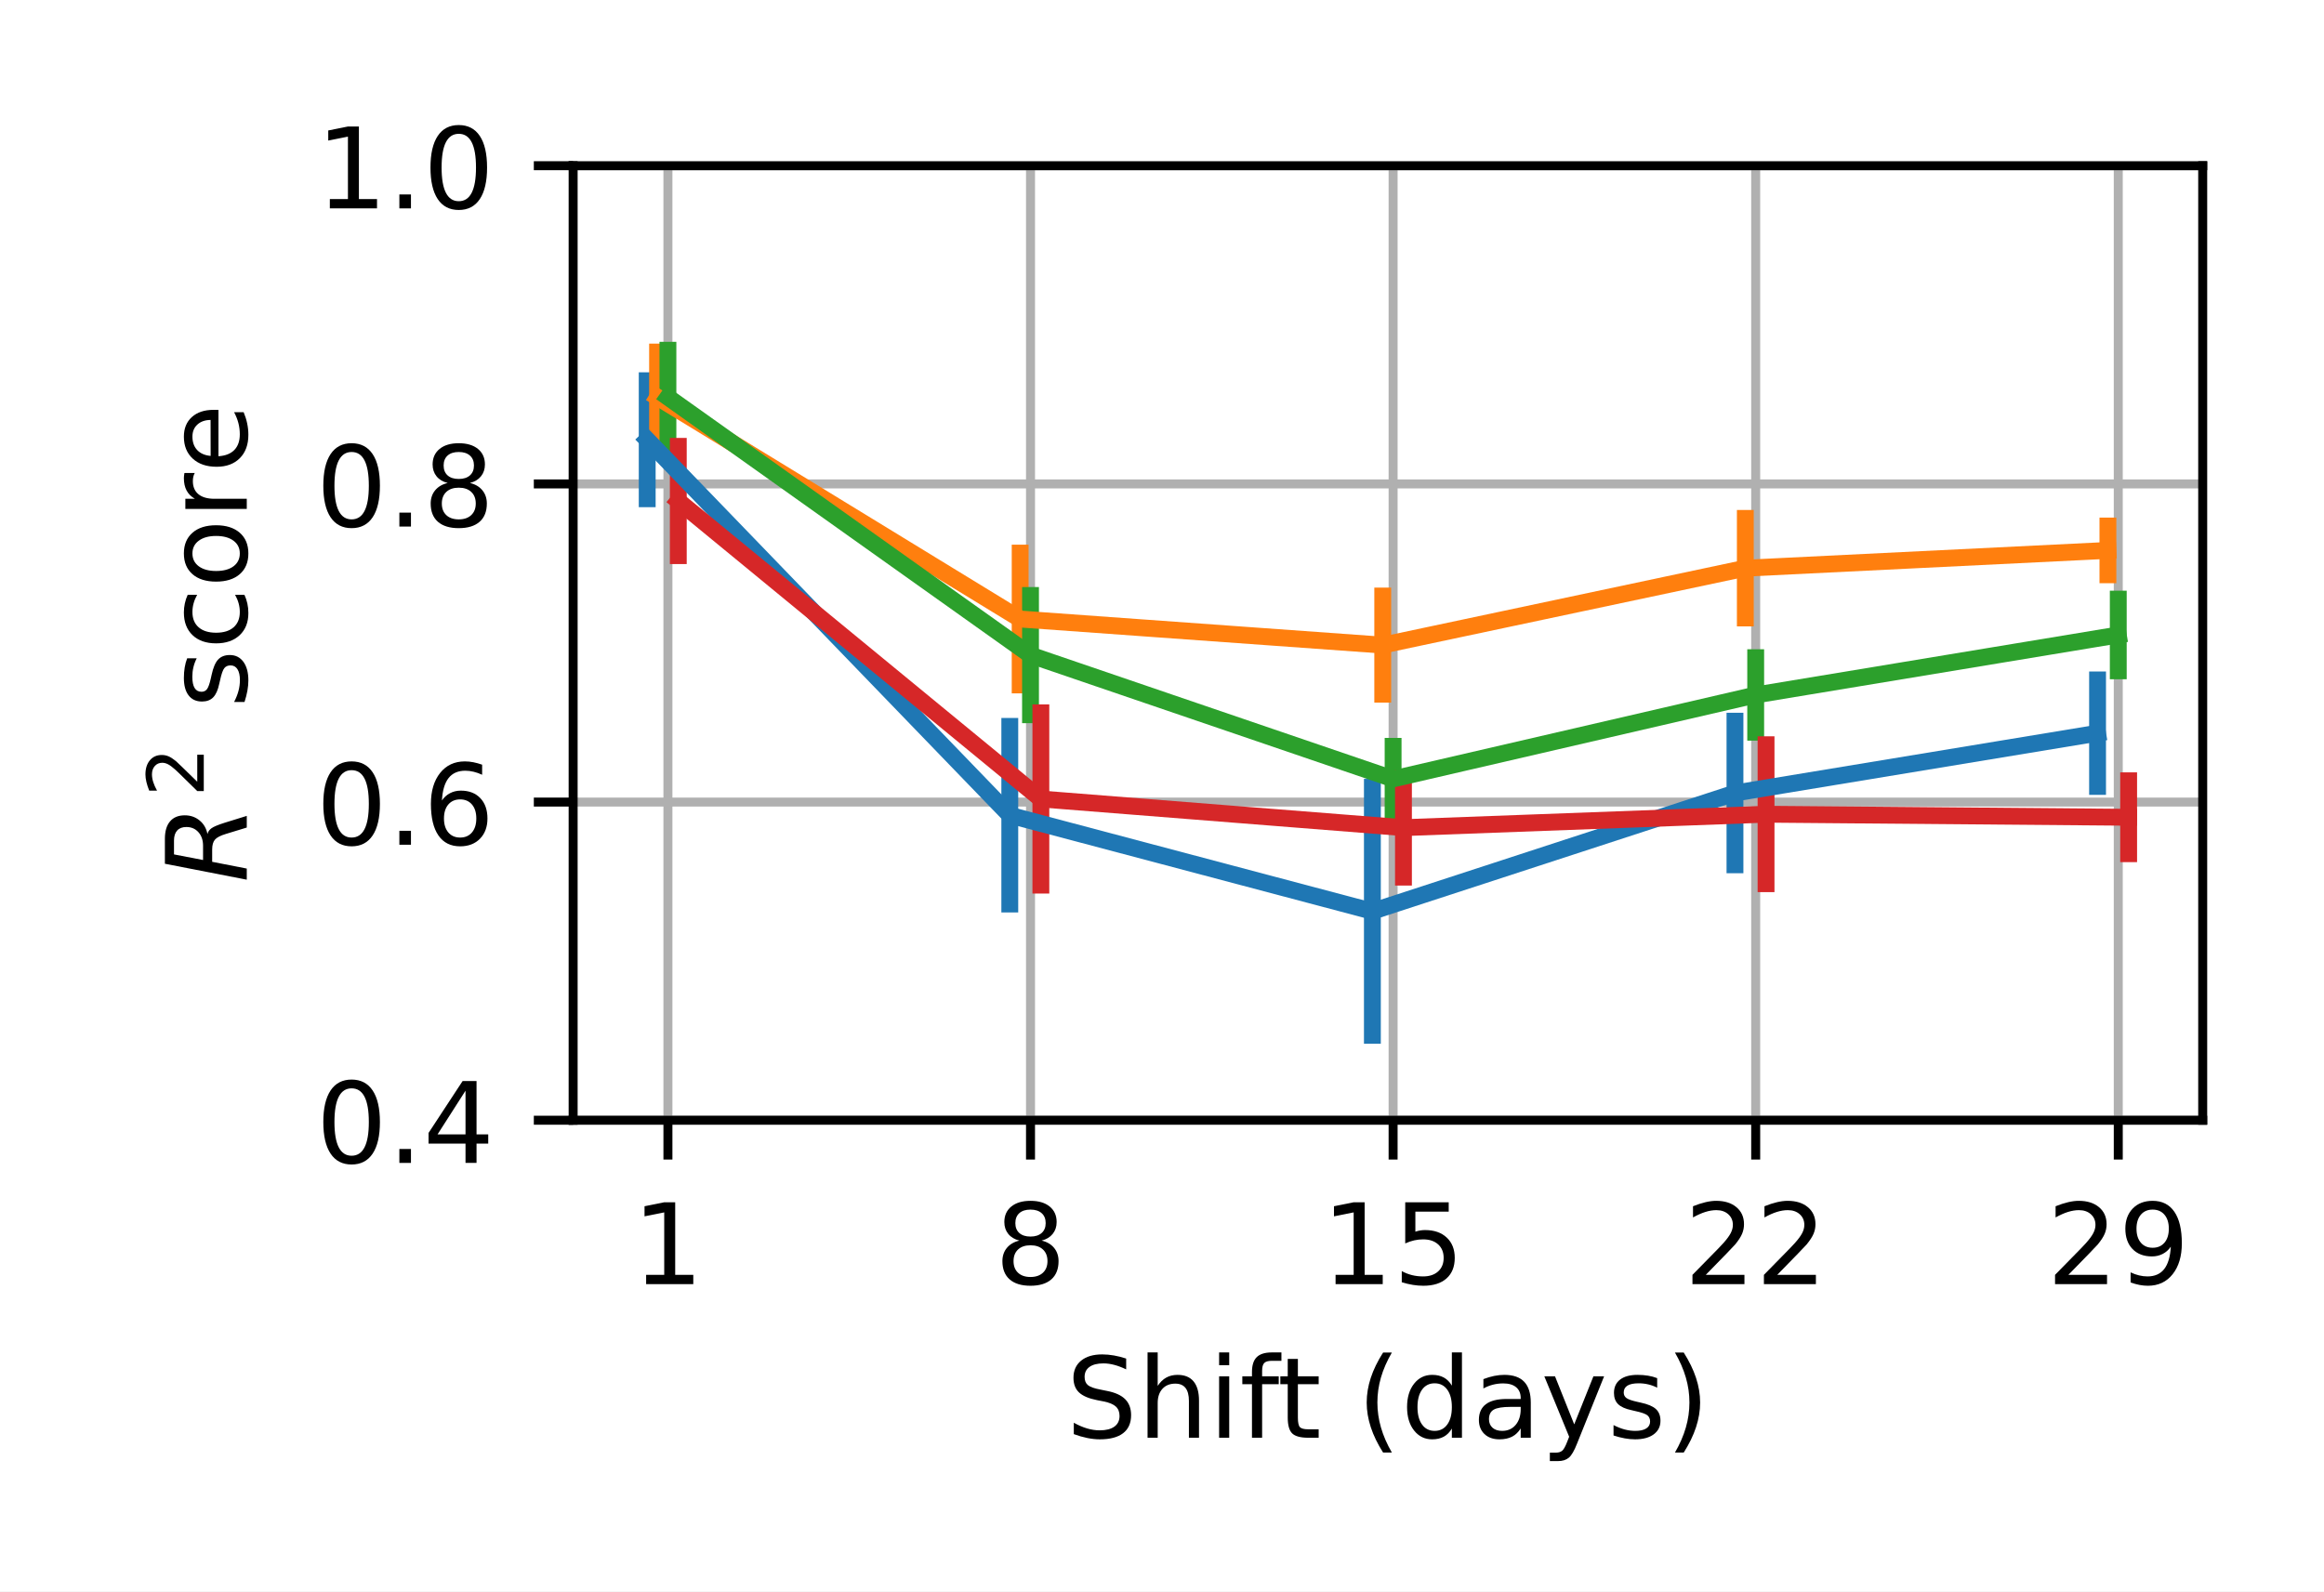
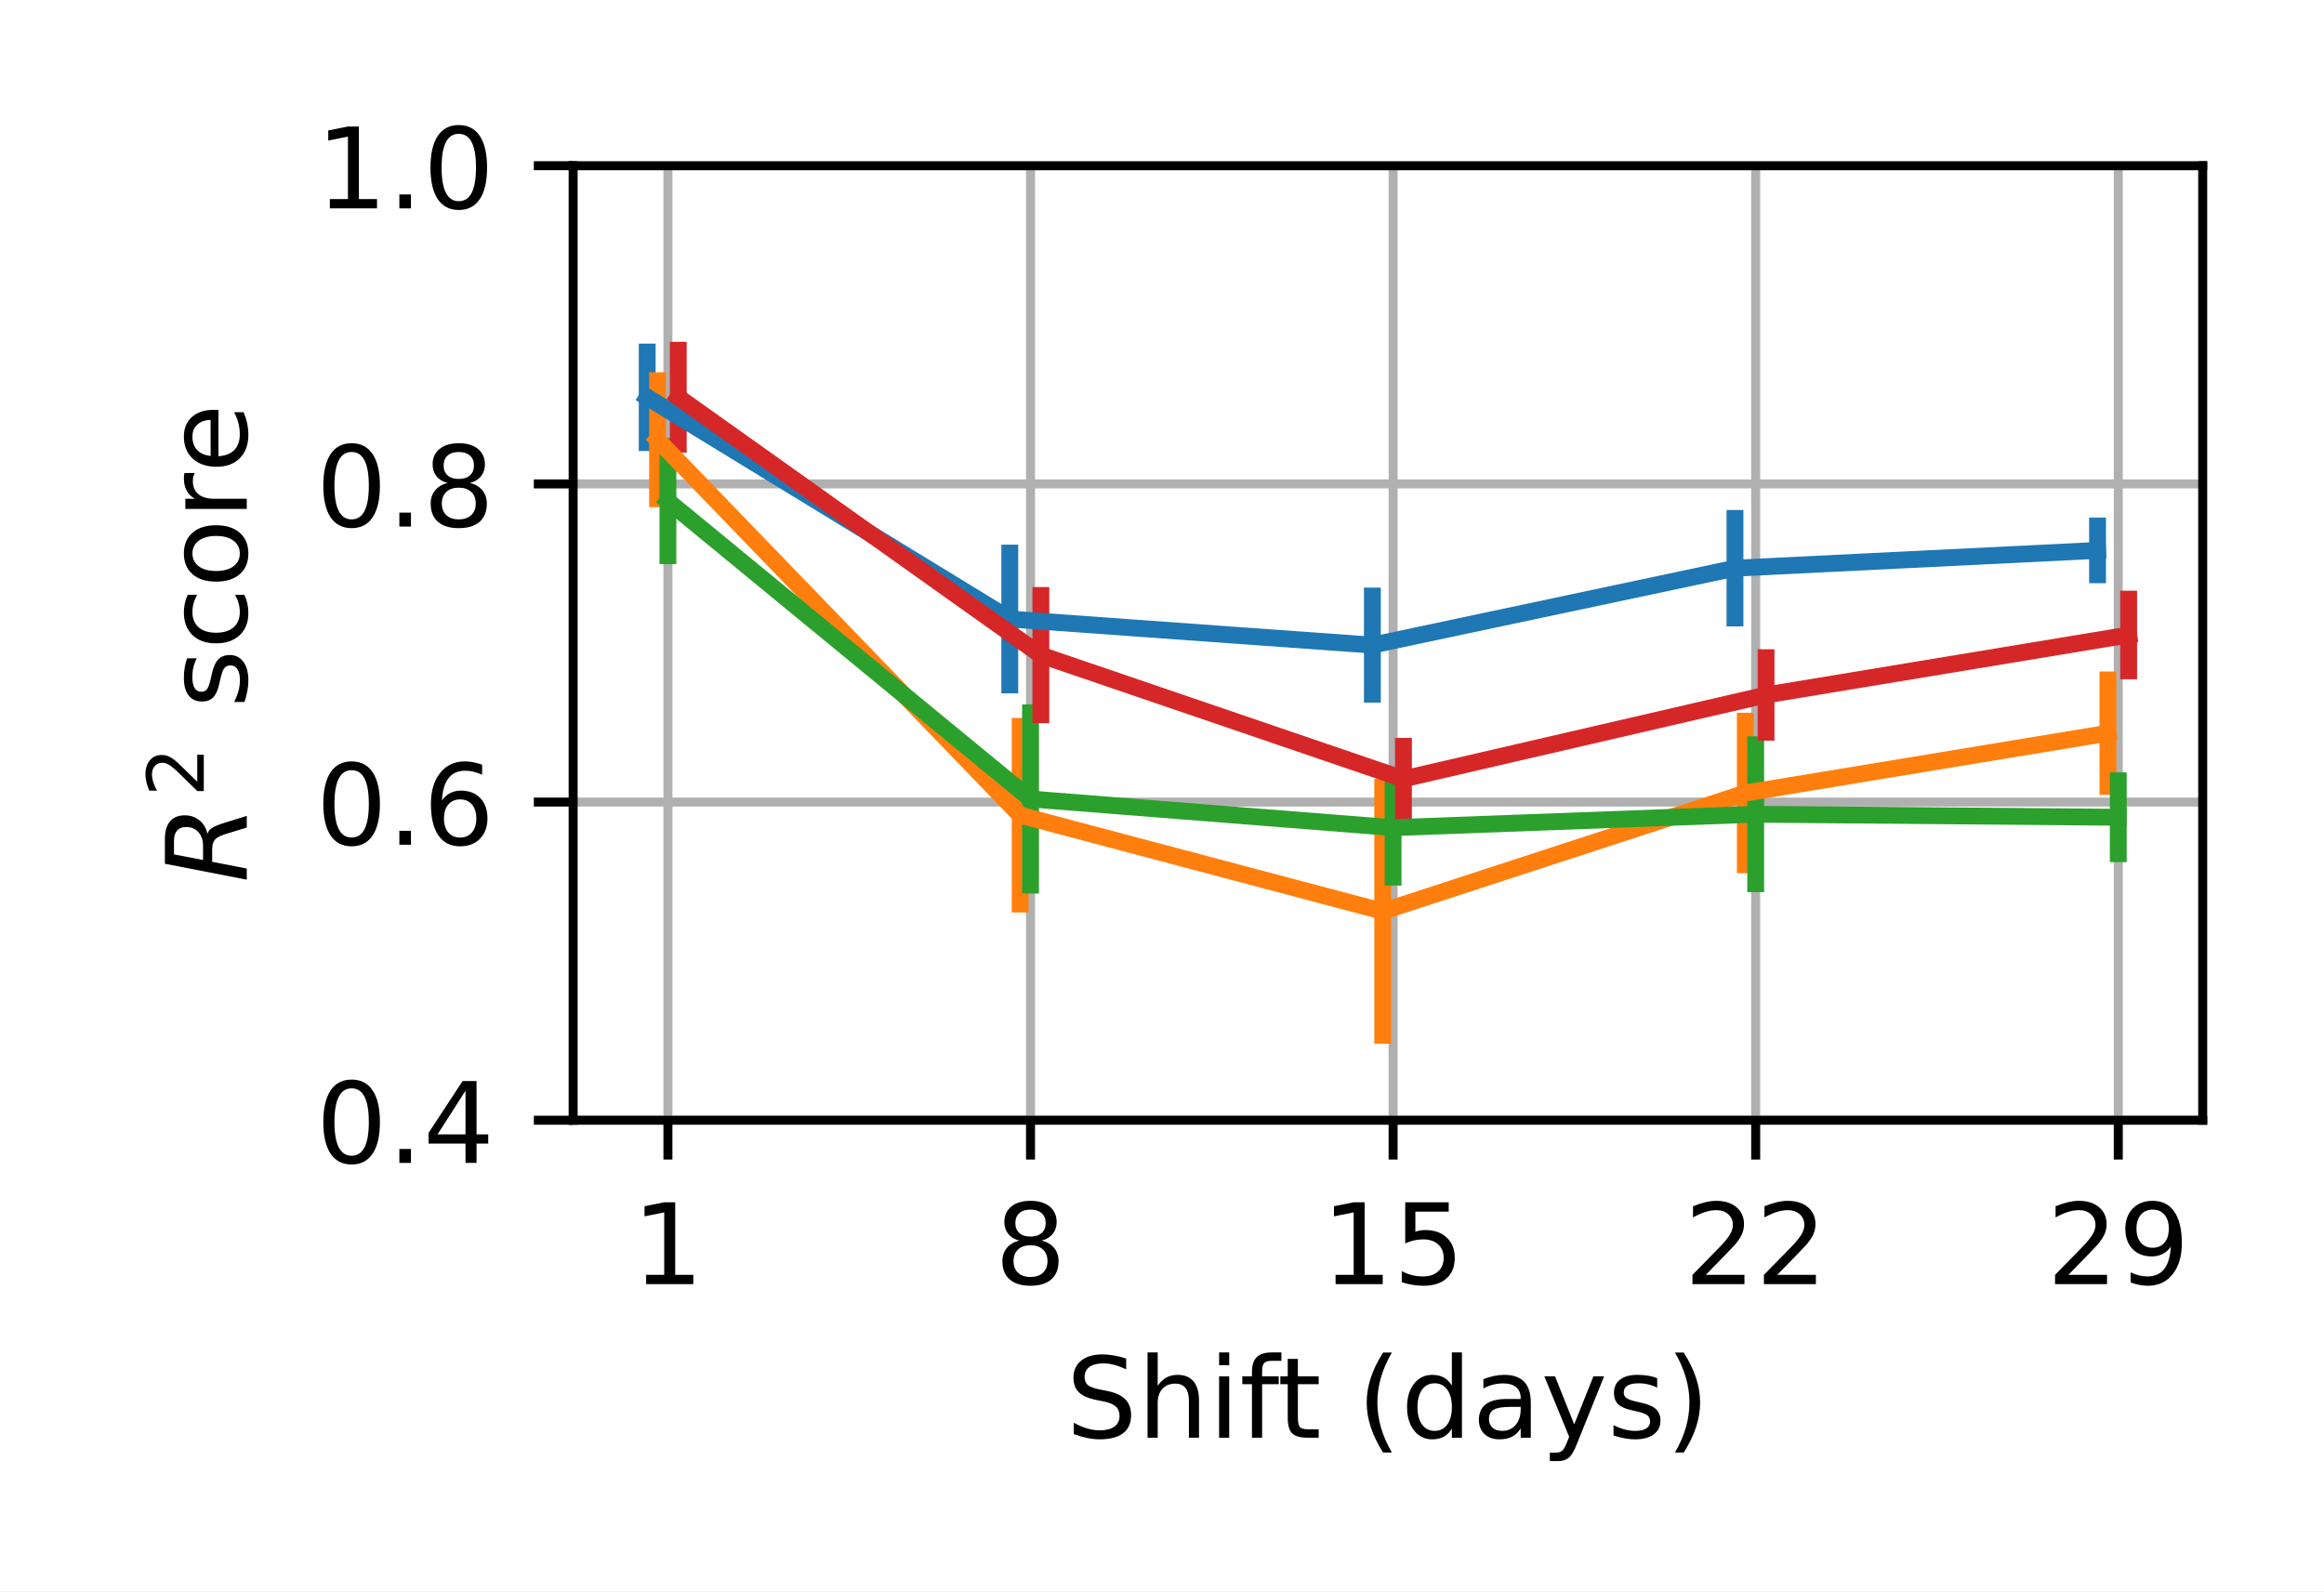
<svg xmlns="http://www.w3.org/2000/svg" xmlns:xlink="http://www.w3.org/1999/xlink" height="141.732pt" version="1.1" viewBox="0 0 206.929 141.732" width="206.929pt">
  <defs>
    <style type="text/css">*{stroke-linecap:butt;stroke-linejoin:round;}</style>
  </defs>
  <g id="figure_1">
    <g id="patch_1">
      <path d="M 0 141.732  L 206.929 141.732  L 206.929 0  L 0 0  z " style="fill:#ffffff;" />
    </g>
    <g id="axes_1">
      <g id="patch_2">
        <path d="M 51.032 99.772  L 196.129 99.772  L 196.129 14.76  L 51.032 14.76  z " style="fill:#ffffff;" />
      </g>
      <g id="matplotlib.axis_1">
        <g id="xtick_1">
          <g id="line2d_1">
-             <path clip-path="url(#pc7d1a61926)" d="M 59.472 99.772  L 59.472 14.76  " style="fill:none;stroke:#b0b0b0;stroke-linecap:square;stroke-width:0.8;" />
+             <path clip-path="url(#p8153092113)" d="M 59.472 99.772  L 59.472 14.76  " style="fill:none;stroke:#b0b0b0;stroke-linecap:square;stroke-width:0.8;" />
          </g>
          <g id="line2d_2">
            <defs>
-               <path d="M 0 0  L 0 3.5  " id="mc1311c2b1c" style="stroke:#000000;stroke-width:0.8;" />
+               <path d="M 0 0  L 0 3.5  " id="m3eff039df1" style="stroke:#000000;stroke-width:0.8;" />
            </defs>
            <g>
-               <use style="stroke:#000000;stroke-width:0.8;" x="59.472" xlink:href="#mc1311c2b1c" y="99.772" />
+               <use style="stroke:#000000;stroke-width:0.8;" x="59.472" xlink:href="#m3eff039df1" y="99.772" />
            </g>
          </g>
          <g id="text_1">
            <g transform="translate(56.29092 114.3707)scale(0.1 -0.1)">
              <defs>
                <path d="M 794 531  L 1825 531  L 1825 4091  L 703 3866  L 703 4441  L 1819 4666  L 2450 4666  L 2450 531  L 3481 531  L 3481 0  L 794 0  L 794 531  z " id="DejaVuSans-31" transform="scale(0.015625)" />
              </defs>
              <use xlink:href="#DejaVuSans-31" />
            </g>
          </g>
        </g>
        <g id="xtick_2">
          <g id="line2d_3">
-             <path clip-path="url(#pc7d1a61926)" d="M 91.757 99.772  L 91.757 14.76  " style="fill:none;stroke:#b0b0b0;stroke-linecap:square;stroke-width:0.8;" />
+             <path clip-path="url(#p8153092113)" d="M 91.757 99.772  L 91.757 14.76  " style="fill:none;stroke:#b0b0b0;stroke-linecap:square;stroke-width:0.8;" />
          </g>
          <g id="line2d_4">
            <g>
-               <use style="stroke:#000000;stroke-width:0.8;" x="91.757" xlink:href="#mc1311c2b1c" y="99.772" />
+               <use style="stroke:#000000;stroke-width:0.8;" x="91.757" xlink:href="#m3eff039df1" y="99.772" />
            </g>
          </g>
          <g id="text_2">
            <g transform="translate(88.57572 114.3707)scale(0.1 -0.1)">
              <defs>
                <path d="M 2034 2216  Q 1584 2216 1326 1975  Q 1069 1734 1069 1313  Q 1069 891 1326 650  Q 1584 409 2034 409  Q 2484 409 2743 651  Q 3003 894 3003 1313  Q 3003 1734 2745 1975  Q 2488 2216 2034 2216  z M 1403 2484  Q 997 2584 770 2862  Q 544 3141 544 3541  Q 544 4100 942 4425  Q 1341 4750 2034 4750  Q 2731 4750 3128 4425  Q 3525 4100 3525 3541  Q 3525 3141 3298 2862  Q 3072 2584 2669 2484  Q 3125 2378 3379 2068  Q 3634 1759 3634 1313  Q 3634 634 3220 271  Q 2806 -91 2034 -91  Q 1263 -91 848 271  Q 434 634 434 1313  Q 434 1759 690 2068  Q 947 2378 1403 2484  z M 1172 3481  Q 1172 3119 1398 2916  Q 1625 2713 2034 2713  Q 2441 2713 2670 2916  Q 2900 3119 2900 3481  Q 2900 3844 2670 4047  Q 2441 4250 2034 4250  Q 1625 4250 1398 4047  Q 1172 3844 1172 3481  z " id="DejaVuSans-38" transform="scale(0.015625)" />
              </defs>
              <use xlink:href="#DejaVuSans-38" />
            </g>
          </g>
        </g>
        <g id="xtick_3">
          <g id="line2d_5">
-             <path clip-path="url(#pc7d1a61926)" d="M 124.042 99.772  L 124.042 14.76  " style="fill:none;stroke:#b0b0b0;stroke-linecap:square;stroke-width:0.8;" />
+             <path clip-path="url(#p8153092113)" d="M 124.042 99.772  L 124.042 14.76  " style="fill:none;stroke:#b0b0b0;stroke-linecap:square;stroke-width:0.8;" />
          </g>
          <g id="line2d_6">
            <g>
-               <use style="stroke:#000000;stroke-width:0.8;" x="124.042" xlink:href="#mc1311c2b1c" y="99.772" />
+               <use style="stroke:#000000;stroke-width:0.8;" x="124.042" xlink:href="#m3eff039df1" y="99.772" />
            </g>
          </g>
          <g id="text_3">
            <g transform="translate(117.6793 114.3707)scale(0.1 -0.1)">
              <defs>
                <path d="M 691 4666  L 3169 4666  L 3169 4134  L 1269 4134  L 1269 2991  Q 1406 3038 1543 3061  Q 1681 3084 1819 3084  Q 2600 3084 3056 2656  Q 3513 2228 3513 1497  Q 3513 744 3044 326  Q 2575 -91 1722 -91  Q 1428 -91 1123 -41  Q 819 9 494 109  L 494 744  Q 775 591 1075 516  Q 1375 441 1709 441  Q 2250 441 2565 725  Q 2881 1009 2881 1497  Q 2881 1984 2565 2268  Q 2250 2553 1709 2553  Q 1456 2553 1204 2497  Q 953 2441 691 2322  L 691 4666  z " id="DejaVuSans-35" transform="scale(0.015625)" />
              </defs>
              <use xlink:href="#DejaVuSans-31" />
              <use x="63.623" xlink:href="#DejaVuSans-35" />
            </g>
          </g>
        </g>
        <g id="xtick_4">
          <g id="line2d_7">
-             <path clip-path="url(#pc7d1a61926)" d="M 156.327 99.772  L 156.327 14.76  " style="fill:none;stroke:#b0b0b0;stroke-linecap:square;stroke-width:0.8;" />
+             <path clip-path="url(#p8153092113)" d="M 156.327 99.772  L 156.327 14.76  " style="fill:none;stroke:#b0b0b0;stroke-linecap:square;stroke-width:0.8;" />
          </g>
          <g id="line2d_8">
            <g>
-               <use style="stroke:#000000;stroke-width:0.8;" x="156.327" xlink:href="#mc1311c2b1c" y="99.772" />
+               <use style="stroke:#000000;stroke-width:0.8;" x="156.327" xlink:href="#m3eff039df1" y="99.772" />
            </g>
          </g>
          <g id="text_4">
            <g transform="translate(149.9641 114.3707)scale(0.1 -0.1)">
              <defs>
                <path d="M 1228 531  L 3431 531  L 3431 0  L 469 0  L 469 531  Q 828 903 1448 1529  Q 2069 2156 2228 2338  Q 2531 2678 2651 2914  Q 2772 3150 2772 3378  Q 2772 3750 2511 3984  Q 2250 4219 1831 4219  Q 1534 4219 1204 4116  Q 875 4013 500 3803  L 500 4441  Q 881 4594 1212 4672  Q 1544 4750 1819 4750  Q 2544 4750 2975 4387  Q 3406 4025 3406 3419  Q 3406 3131 3298 2873  Q 3191 2616 2906 2266  Q 2828 2175 2409 1742  Q 1991 1309 1228 531  z " id="DejaVuSans-32" transform="scale(0.015625)" />
              </defs>
              <use xlink:href="#DejaVuSans-32" />
              <use x="63.623" xlink:href="#DejaVuSans-32" />
            </g>
          </g>
        </g>
        <g id="xtick_5">
          <g id="line2d_9">
-             <path clip-path="url(#pc7d1a61926)" d="M 188.611 99.772  L 188.611 14.76  " style="fill:none;stroke:#b0b0b0;stroke-linecap:square;stroke-width:0.8;" />
+             <path clip-path="url(#p8153092113)" d="M 188.611 99.772  L 188.611 14.76  " style="fill:none;stroke:#b0b0b0;stroke-linecap:square;stroke-width:0.8;" />
          </g>
          <g id="line2d_10">
            <g>
-               <use style="stroke:#000000;stroke-width:0.8;" x="188.611" xlink:href="#mc1311c2b1c" y="99.772" />
+               <use style="stroke:#000000;stroke-width:0.8;" x="188.611" xlink:href="#m3eff039df1" y="99.772" />
            </g>
          </g>
          <g id="text_5">
            <g transform="translate(182.2489 114.3707)scale(0.1 -0.1)">
              <defs>
                <path d="M 703 97  L 703 672  Q 941 559 1184 500  Q 1428 441 1663 441  Q 2288 441 2617 861  Q 2947 1281 2994 2138  Q 2813 1869 2534 1725  Q 2256 1581 1919 1581  Q 1219 1581 811 2004  Q 403 2428 403 3163  Q 403 3881 828 4315  Q 1253 4750 1959 4750  Q 2769 4750 3195 4129  Q 3622 3509 3622 2328  Q 3622 1225 3098 567  Q 2575 -91 1691 -91  Q 1453 -91 1209 -44  Q 966 3 703 97  z M 1959 2075  Q 2384 2075 2632 2365  Q 2881 2656 2881 3163  Q 2881 3666 2632 3958  Q 2384 4250 1959 4250  Q 1534 4250 1286 3958  Q 1038 3666 1038 3163  Q 1038 2656 1286 2365  Q 1534 2075 1959 2075  z " id="DejaVuSans-39" transform="scale(0.015625)" />
              </defs>
              <use xlink:href="#DejaVuSans-32" />
              <use x="63.623" xlink:href="#DejaVuSans-39" />
            </g>
          </g>
        </g>
        <g id="text_6">
          <g transform="translate(94.92275 128.0488)scale(0.1 -0.1)">
            <defs>
              <path d="M 3425 4513  L 3425 3897  Q 3066 4069 2747 4153  Q 2428 4238 2131 4238  Q 1616 4238 1336 4038  Q 1056 3838 1056 3469  Q 1056 3159 1242 3001  Q 1428 2844 1947 2747  L 2328 2669  Q 3034 2534 3370 2195  Q 3706 1856 3706 1288  Q 3706 609 3251 259  Q 2797 -91 1919 -91  Q 1588 -91 1214 -16  Q 841 59 441 206  L 441 856  Q 825 641 1194 531  Q 1563 422 1919 422  Q 2459 422 2753 634  Q 3047 847 3047 1241  Q 3047 1584 2836 1778  Q 2625 1972 2144 2069  L 1759 2144  Q 1053 2284 737 2584  Q 422 2884 422 3419  Q 422 4038 858 4394  Q 1294 4750 2059 4750  Q 2388 4750 2728 4690  Q 3069 4631 3425 4513  z " id="DejaVuSans-53" transform="scale(0.015625)" />
              <path d="M 3513 2113  L 3513 0  L 2938 0  L 2938 2094  Q 2938 2591 2744 2837  Q 2550 3084 2163 3084  Q 1697 3084 1428 2787  Q 1159 2491 1159 1978  L 1159 0  L 581 0  L 581 4863  L 1159 4863  L 1159 2956  Q 1366 3272 1645 3428  Q 1925 3584 2291 3584  Q 2894 3584 3203 3211  Q 3513 2838 3513 2113  z " id="DejaVuSans-68" transform="scale(0.015625)" />
              <path d="M 603 3500  L 1178 3500  L 1178 0  L 603 0  L 603 3500  z M 603 4863  L 1178 4863  L 1178 4134  L 603 4134  L 603 4863  z " id="DejaVuSans-69" transform="scale(0.015625)" />
              <path d="M 2375 4863  L 2375 4384  L 1825 4384  Q 1516 4384 1395 4259  Q 1275 4134 1275 3809  L 1275 3500  L 2222 3500  L 2222 3053  L 1275 3053  L 1275 0  L 697 0  L 697 3053  L 147 3053  L 147 3500  L 697 3500  L 697 3744  Q 697 4328 969 4595  Q 1241 4863 1831 4863  L 2375 4863  z " id="DejaVuSans-66" transform="scale(0.015625)" />
              <path d="M 1172 4494  L 1172 3500  L 2356 3500  L 2356 3053  L 1172 3053  L 1172 1153  Q 1172 725 1289 603  Q 1406 481 1766 481  L 2356 481  L 2356 0  L 1766 0  Q 1100 0 847 248  Q 594 497 594 1153  L 594 3053  L 172 3053  L 172 3500  L 594 3500  L 594 4494  L 1172 4494  z " id="DejaVuSans-74" transform="scale(0.015625)" />
              <path id="DejaVuSans-20" transform="scale(0.015625)" />
              <path d="M 1984 4856  Q 1566 4138 1362 3434  Q 1159 2731 1159 2009  Q 1159 1288 1364 580  Q 1569 -128 1984 -844  L 1484 -844  Q 1016 -109 783 600  Q 550 1309 550 2009  Q 550 2706 781 3412  Q 1013 4119 1484 4856  L 1984 4856  z " id="DejaVuSans-28" transform="scale(0.015625)" />
              <path d="M 2906 2969  L 2906 4863  L 3481 4863  L 3481 0  L 2906 0  L 2906 525  Q 2725 213 2448 61  Q 2172 -91 1784 -91  Q 1150 -91 751 415  Q 353 922 353 1747  Q 353 2572 751 3078  Q 1150 3584 1784 3584  Q 2172 3584 2448 3432  Q 2725 3281 2906 2969  z M 947 1747  Q 947 1113 1208 752  Q 1469 391 1925 391  Q 2381 391 2643 752  Q 2906 1113 2906 1747  Q 2906 2381 2643 2742  Q 2381 3103 1925 3103  Q 1469 3103 1208 2742  Q 947 2381 947 1747  z " id="DejaVuSans-64" transform="scale(0.015625)" />
              <path d="M 2194 1759  Q 1497 1759 1228 1600  Q 959 1441 959 1056  Q 959 750 1161 570  Q 1363 391 1709 391  Q 2188 391 2477 730  Q 2766 1069 2766 1631  L 2766 1759  L 2194 1759  z M 3341 1997  L 3341 0  L 2766 0  L 2766 531  Q 2569 213 2275 61  Q 1981 -91 1556 -91  Q 1019 -91 701 211  Q 384 513 384 1019  Q 384 1609 779 1909  Q 1175 2209 1959 2209  L 2766 2209  L 2766 2266  Q 2766 2663 2505 2880  Q 2244 3097 1772 3097  Q 1472 3097 1187 3025  Q 903 2953 641 2809  L 641 3341  Q 956 3463 1253 3523  Q 1550 3584 1831 3584  Q 2591 3584 2966 3190  Q 3341 2797 3341 1997  z " id="DejaVuSans-61" transform="scale(0.015625)" />
              <path d="M 2059 -325  Q 1816 -950 1584 -1140  Q 1353 -1331 966 -1331  L 506 -1331  L 506 -850  L 844 -850  Q 1081 -850 1212 -737  Q 1344 -625 1503 -206  L 1606 56  L 191 3500  L 800 3500  L 1894 763  L 2988 3500  L 3597 3500  L 2059 -325  z " id="DejaVuSans-79" transform="scale(0.015625)" />
              <path d="M 2834 3397  L 2834 2853  Q 2591 2978 2328 3040  Q 2066 3103 1784 3103  Q 1356 3103 1142 2972  Q 928 2841 928 2578  Q 928 2378 1081 2264  Q 1234 2150 1697 2047  L 1894 2003  Q 2506 1872 2764 1633  Q 3022 1394 3022 966  Q 3022 478 2636 193  Q 2250 -91 1575 -91  Q 1294 -91 989 -36  Q 684 19 347 128  L 347 722  Q 666 556 975 473  Q 1284 391 1588 391  Q 1994 391 2212 530  Q 2431 669 2431 922  Q 2431 1156 2273 1281  Q 2116 1406 1581 1522  L 1381 1569  Q 847 1681 609 1914  Q 372 2147 372 2553  Q 372 3047 722 3315  Q 1072 3584 1716 3584  Q 2034 3584 2315 3537  Q 2597 3491 2834 3397  z " id="DejaVuSans-73" transform="scale(0.015625)" />
              <path d="M 513 4856  L 1013 4856  Q 1481 4119 1714 3412  Q 1947 2706 1947 2009  Q 1947 1309 1714 600  Q 1481 -109 1013 -844  L 513 -844  Q 928 -128 1133 580  Q 1338 1288 1338 2009  Q 1338 2731 1133 3434  Q 928 4138 513 4856  z " id="DejaVuSans-29" transform="scale(0.015625)" />
            </defs>
            <use xlink:href="#DejaVuSans-53" />
            <use x="63.477" xlink:href="#DejaVuSans-68" />
            <use x="126.855" xlink:href="#DejaVuSans-69" />
            <use x="154.639" xlink:href="#DejaVuSans-66" />
            <use x="188.094" xlink:href="#DejaVuSans-74" />
            <use x="227.303" xlink:href="#DejaVuSans-20" />
            <use x="259.09" xlink:href="#DejaVuSans-28" />
            <use x="298.104" xlink:href="#DejaVuSans-64" />
            <use x="361.58" xlink:href="#DejaVuSans-61" />
            <use x="422.859" xlink:href="#DejaVuSans-79" />
            <use x="482.039" xlink:href="#DejaVuSans-73" />
            <use x="534.139" xlink:href="#DejaVuSans-29" />
          </g>
        </g>
      </g>
      <g id="matplotlib.axis_2">
        <g id="ytick_1">
          <g id="line2d_11">
-             <path clip-path="url(#pc7d1a61926)" d="M 51.032 99.772  L 196.129 99.772  " style="fill:none;stroke:#b0b0b0;stroke-linecap:square;stroke-width:0.8;" />
+             <path clip-path="url(#p8153092113)" d="M 51.032 99.772  L 196.129 99.772  " style="fill:none;stroke:#b0b0b0;stroke-linecap:square;stroke-width:0.8;" />
          </g>
          <g id="line2d_12">
            <defs>
-               <path d="M 0 0  L -3.5 0  " id="m4febc2266a" style="stroke:#000000;stroke-width:0.8;" />
+               <path d="M 0 0  L -3.5 0  " id="m868ef4d394" style="stroke:#000000;stroke-width:0.8;" />
            </defs>
            <g>
-               <use style="stroke:#000000;stroke-width:0.8;" x="51.032" xlink:href="#m4febc2266a" y="99.772" />
+               <use style="stroke:#000000;stroke-width:0.8;" x="51.032" xlink:href="#m868ef4d394" y="99.772" />
            </g>
          </g>
          <g id="text_7">
            <g transform="translate(28.12888 103.5715)scale(0.1 -0.1)">
              <defs>
                <path d="M 2034 4250  Q 1547 4250 1301 3770  Q 1056 3291 1056 2328  Q 1056 1369 1301 889  Q 1547 409 2034 409  Q 2525 409 2770 889  Q 3016 1369 3016 2328  Q 3016 3291 2770 3770  Q 2525 4250 2034 4250  z M 2034 4750  Q 2819 4750 3233 4129  Q 3647 3509 3647 2328  Q 3647 1150 3233 529  Q 2819 -91 2034 -91  Q 1250 -91 836 529  Q 422 1150 422 2328  Q 422 3509 836 4129  Q 1250 4750 2034 4750  z " id="DejaVuSans-30" transform="scale(0.015625)" />
                <path d="M 684 794  L 1344 794  L 1344 0  L 684 0  L 684 794  z " id="DejaVuSans-2e" transform="scale(0.015625)" />
                <path d="M 2419 4116  L 825 1625  L 2419 1625  L 2419 4116  z M 2253 4666  L 3047 4666  L 3047 1625  L 3713 1625  L 3713 1100  L 3047 1100  L 3047 0  L 2419 0  L 2419 1100  L 313 1100  L 313 1709  L 2253 4666  z " id="DejaVuSans-34" transform="scale(0.015625)" />
              </defs>
              <use xlink:href="#DejaVuSans-30" />
              <use x="63.623" xlink:href="#DejaVuSans-2e" />
              <use x="95.41" xlink:href="#DejaVuSans-34" />
            </g>
          </g>
        </g>
        <g id="ytick_2">
          <g id="line2d_13">
-             <path clip-path="url(#pc7d1a61926)" d="M 51.032 71.435  L 196.129 71.435  " style="fill:none;stroke:#b0b0b0;stroke-linecap:square;stroke-width:0.8;" />
+             <path clip-path="url(#p8153092113)" d="M 51.032 71.435  L 196.129 71.435  " style="fill:none;stroke:#b0b0b0;stroke-linecap:square;stroke-width:0.8;" />
          </g>
          <g id="line2d_14">
            <g>
-               <use style="stroke:#000000;stroke-width:0.8;" x="51.032" xlink:href="#m4febc2266a" y="71.435" />
+               <use style="stroke:#000000;stroke-width:0.8;" x="51.032" xlink:href="#m868ef4d394" y="71.435" />
            </g>
          </g>
          <g id="text_8">
            <g transform="translate(28.12888 75.23407)scale(0.1 -0.1)">
              <defs>
                <path d="M 2113 2584  Q 1688 2584 1439 2293  Q 1191 2003 1191 1497  Q 1191 994 1439 701  Q 1688 409 2113 409  Q 2538 409 2786 701  Q 3034 994 3034 1497  Q 3034 2003 2786 2293  Q 2538 2584 2113 2584  z M 3366 4563  L 3366 3988  Q 3128 4100 2886 4159  Q 2644 4219 2406 4219  Q 1781 4219 1451 3797  Q 1122 3375 1075 2522  Q 1259 2794 1537 2939  Q 1816 3084 2150 3084  Q 2853 3084 3261 2657  Q 3669 2231 3669 1497  Q 3669 778 3244 343  Q 2819 -91 2113 -91  Q 1303 -91 875 529  Q 447 1150 447 2328  Q 447 3434 972 4092  Q 1497 4750 2381 4750  Q 2619 4750 2861 4703  Q 3103 4656 3366 4563  z " id="DejaVuSans-36" transform="scale(0.015625)" />
              </defs>
              <use xlink:href="#DejaVuSans-30" />
              <use x="63.623" xlink:href="#DejaVuSans-2e" />
              <use x="95.41" xlink:href="#DejaVuSans-36" />
            </g>
          </g>
        </g>
        <g id="ytick_3">
          <g id="line2d_15">
-             <path clip-path="url(#pc7d1a61926)" d="M 51.032 43.097  L 196.129 43.097  " style="fill:none;stroke:#b0b0b0;stroke-linecap:square;stroke-width:0.8;" />
+             <path clip-path="url(#p8153092113)" d="M 51.032 43.097  L 196.129 43.097  " style="fill:none;stroke:#b0b0b0;stroke-linecap:square;stroke-width:0.8;" />
          </g>
          <g id="line2d_16">
            <g>
-               <use style="stroke:#000000;stroke-width:0.8;" x="51.032" xlink:href="#m4febc2266a" y="43.097" />
+               <use style="stroke:#000000;stroke-width:0.8;" x="51.032" xlink:href="#m868ef4d394" y="43.097" />
            </g>
          </g>
          <g id="text_9">
            <g transform="translate(28.12888 46.89665)scale(0.1 -0.1)">
              <use xlink:href="#DejaVuSans-30" />
              <use x="63.623" xlink:href="#DejaVuSans-2e" />
              <use x="95.41" xlink:href="#DejaVuSans-38" />
            </g>
          </g>
        </g>
        <g id="ytick_4">
          <g id="line2d_17">
-             <path clip-path="url(#pc7d1a61926)" d="M 51.032 14.76  L 196.129 14.76  " style="fill:none;stroke:#b0b0b0;stroke-linecap:square;stroke-width:0.8;" />
+             <path clip-path="url(#p8153092113)" d="M 51.032 14.76  L 196.129 14.76  " style="fill:none;stroke:#b0b0b0;stroke-linecap:square;stroke-width:0.8;" />
          </g>
          <g id="line2d_18">
            <g>
-               <use style="stroke:#000000;stroke-width:0.8;" x="51.032" xlink:href="#m4febc2266a" y="14.76" />
+               <use style="stroke:#000000;stroke-width:0.8;" x="51.032" xlink:href="#m868ef4d394" y="14.76" />
            </g>
          </g>
          <g id="text_10">
            <g transform="translate(28.12888 18.55922)scale(0.1 -0.1)">
              <use xlink:href="#DejaVuSans-31" />
              <use x="63.623" xlink:href="#DejaVuSans-2e" />
              <use x="95.41" xlink:href="#DejaVuSans-30" />
            </g>
          </g>
        </g>
        <g id="text_11">
          <g transform="translate(22.04919 78.61614)rotate(-90)scale(0.1 -0.1)">
            <defs>
              <path d="M 1613 4147  L 1294 2491  L 2106 2491  Q 2584 2491 2879 2755  Q 3175 3019 3175 3444  Q 3175 3784 2976 3965  Q 2778 4147 2406 4147  L 1613 4147  z M 2772 2241  Q 2972 2194 3105 2009  Q 3238 1825 3413 1275  L 3809 0  L 3144 0  L 2778 1197  Q 2638 1659 2453 1815  Q 2269 1972 1888 1972  L 1191 1972  L 806 0  L 172 0  L 1081 4666  L 2503 4666  Q 3150 4666 3495 4373  Q 3841 4081 3841 3531  Q 3841 3044 3547 2687  Q 3253 2331 2772 2241  z " id="DejaVuSans-Oblique-52" transform="scale(0.015625)" />
              <path d="M 3122 3366  L 3122 2828  Q 2878 2963 2633 3030  Q 2388 3097 2138 3097  Q 1578 3097 1268 2742  Q 959 2388 959 1747  Q 959 1106 1268 751  Q 1578 397 2138 397  Q 2388 397 2633 464  Q 2878 531 3122 666  L 3122 134  Q 2881 22 2623 -34  Q 2366 -91 2075 -91  Q 1284 -91 818 406  Q 353 903 353 1747  Q 353 2603 823 3093  Q 1294 3584 2113 3584  Q 2378 3584 2631 3529  Q 2884 3475 3122 3366  z " id="DejaVuSans-63" transform="scale(0.015625)" />
              <path d="M 1959 3097  Q 1497 3097 1228 2736  Q 959 2375 959 1747  Q 959 1119 1226 758  Q 1494 397 1959 397  Q 2419 397 2687 759  Q 2956 1122 2956 1747  Q 2956 2369 2687 2733  Q 2419 3097 1959 3097  z M 1959 3584  Q 2709 3584 3137 3096  Q 3566 2609 3566 1747  Q 3566 888 3137 398  Q 2709 -91 1959 -91  Q 1206 -91 779 398  Q 353 888 353 1747  Q 353 2609 779 3096  Q 1206 3584 1959 3584  z " id="DejaVuSans-6f" transform="scale(0.015625)" />
              <path d="M 2631 2963  Q 2534 3019 2420 3045  Q 2306 3072 2169 3072  Q 1681 3072 1420 2755  Q 1159 2438 1159 1844  L 1159 0  L 581 0  L 581 3500  L 1159 3500  L 1159 2956  Q 1341 3275 1631 3429  Q 1922 3584 2338 3584  Q 2397 3584 2469 3576  Q 2541 3569 2628 3553  L 2631 2963  z " id="DejaVuSans-72" transform="scale(0.015625)" />
              <path d="M 3597 1894  L 3597 1613  L 953 1613  Q 991 1019 1311 708  Q 1631 397 2203 397  Q 2534 397 2845 478  Q 3156 559 3463 722  L 3463 178  Q 3153 47 2828 -22  Q 2503 -91 2169 -91  Q 1331 -91 842 396  Q 353 884 353 1716  Q 353 2575 817 3079  Q 1281 3584 2069 3584  Q 2775 3584 3186 3129  Q 3597 2675 3597 1894  z M 3022 2063  Q 3016 2534 2758 2815  Q 2500 3097 2075 3097  Q 1594 3097 1305 2825  Q 1016 2553 972 2059  L 3022 2063  z " id="DejaVuSans-65" transform="scale(0.015625)" />
            </defs>
            <use transform="translate(0 0.765625)" xlink:href="#DejaVuSans-Oblique-52" />
            <use transform="translate(76.49919 39.04688)scale(0.7)" xlink:href="#DejaVuSans-32" />
            <use transform="translate(123.7697 0.765625)" xlink:href="#DejaVuSans-20" />
            <use transform="translate(155.5568 0.765625)" xlink:href="#DejaVuSans-73" />
            <use transform="translate(207.6564 0.765625)" xlink:href="#DejaVuSans-63" />
            <use transform="translate(262.6369 0.765625)" xlink:href="#DejaVuSans-6f" />
            <use transform="translate(323.8185 0.765625)" xlink:href="#DejaVuSans-72" />
            <use transform="translate(364.9318 0.765625)" xlink:href="#DejaVuSans-65" />
          </g>
        </g>
      </g>
      <g id="LineCollection_1">
-         <path clip-path="url(#pc7d1a61926)" d="M 57.627 45.173  L 57.627 33.161  " style="fill:none;stroke:#1f77b4;stroke-width:1.5;" />
-         <path clip-path="url(#pc7d1a61926)" d="M 89.912 81.265  L 89.912 63.941  " style="fill:none;stroke:#1f77b4;stroke-width:1.5;" />
-         <path clip-path="url(#pc7d1a61926)" d="M 122.197 92.957  L 122.197 69.368  " style="fill:none;stroke:#1f77b4;stroke-width:1.5;" />
-         <path clip-path="url(#pc7d1a61926)" d="M 154.482 77.775  L 154.482 63.482  " style="fill:none;stroke:#1f77b4;stroke-width:1.5;" />
-         <path clip-path="url(#pc7d1a61926)" d="M 186.767 70.789  L 186.767 59.807  " style="fill:none;stroke:#1f77b4;stroke-width:1.5;" />
+         <path clip-path="url(#p8153092113)" d="M 57.627 40.167  L 57.627 30.605  " style="fill:none;stroke:#1f77b4;stroke-width:1.5;" />
+         <path clip-path="url(#p8153092113)" d="M 89.912 61.751  L 89.912 48.512  " style="fill:none;stroke:#1f77b4;stroke-width:1.5;" />
+         <path clip-path="url(#p8153092113)" d="M 122.197 62.576  L 122.197 52.336  " style="fill:none;stroke:#1f77b4;stroke-width:1.5;" />
+         <path clip-path="url(#p8153092113)" d="M 154.482 55.789  L 154.482 45.422  " style="fill:none;stroke:#1f77b4;stroke-width:1.5;" />
+         <path clip-path="url(#p8153092113)" d="M 186.767 51.941  L 186.767 46.099  " style="fill:none;stroke:#1f77b4;stroke-width:1.5;" />
      </g>
      <g id="LineCollection_2">
-         <path clip-path="url(#pc7d1a61926)" d="M 58.55 40.167  L 58.55 30.605  " style="fill:none;stroke:#ff7f0e;stroke-width:1.5;" />
-         <path clip-path="url(#pc7d1a61926)" d="M 90.835 61.751  L 90.835 48.512  " style="fill:none;stroke:#ff7f0e;stroke-width:1.5;" />
-         <path clip-path="url(#pc7d1a61926)" d="M 123.119 62.576  L 123.119 52.336  " style="fill:none;stroke:#ff7f0e;stroke-width:1.5;" />
-         <path clip-path="url(#pc7d1a61926)" d="M 155.404 55.789  L 155.404 45.422  " style="fill:none;stroke:#ff7f0e;stroke-width:1.5;" />
-         <path clip-path="url(#pc7d1a61926)" d="M 187.689 51.941  L 187.689 46.099  " style="fill:none;stroke:#ff7f0e;stroke-width:1.5;" />
+         <path clip-path="url(#p8153092113)" d="M 58.55 45.173  L 58.55 33.161  " style="fill:none;stroke:#ff7f0e;stroke-width:1.5;" />
+         <path clip-path="url(#p8153092113)" d="M 90.835 81.265  L 90.835 63.941  " style="fill:none;stroke:#ff7f0e;stroke-width:1.5;" />
+         <path clip-path="url(#p8153092113)" d="M 123.119 92.957  L 123.119 69.368  " style="fill:none;stroke:#ff7f0e;stroke-width:1.5;" />
+         <path clip-path="url(#p8153092113)" d="M 155.404 77.775  L 155.404 63.482  " style="fill:none;stroke:#ff7f0e;stroke-width:1.5;" />
+         <path clip-path="url(#p8153092113)" d="M 187.689 70.789  L 187.689 59.807  " style="fill:none;stroke:#ff7f0e;stroke-width:1.5;" />
      </g>
      <g id="LineCollection_3">
-         <path clip-path="url(#pc7d1a61926)" d="M 59.472 40.309  L 59.472 30.443  " style="fill:none;stroke:#2ca02c;stroke-width:1.5;" />
-         <path clip-path="url(#pc7d1a61926)" d="M 91.757 64.405  L 91.757 52.286  " style="fill:none;stroke:#2ca02c;stroke-width:1.5;" />
-         <path clip-path="url(#pc7d1a61926)" d="M 124.042 73.024  L 124.042 65.719  " style="fill:none;stroke:#2ca02c;stroke-width:1.5;" />
-         <path clip-path="url(#pc7d1a61926)" d="M 156.327 65.965  L 156.327 57.827  " style="fill:none;stroke:#2ca02c;stroke-width:1.5;" />
-         <path clip-path="url(#pc7d1a61926)" d="M 188.611 60.493  L 188.611 52.608  " style="fill:none;stroke:#2ca02c;stroke-width:1.5;" />
+         <path clip-path="url(#p8153092113)" d="M 59.472 50.235  L 59.472 39.003  " style="fill:none;stroke:#2ca02c;stroke-width:1.5;" />
+         <path clip-path="url(#p8153092113)" d="M 91.757 79.584  L 91.757 62.735  " style="fill:none;stroke:#2ca02c;stroke-width:1.5;" />
+         <path clip-path="url(#p8153092113)" d="M 124.042 78.872  L 124.042 68.556  " style="fill:none;stroke:#2ca02c;stroke-width:1.5;" />
+         <path clip-path="url(#p8153092113)" d="M 156.327 79.454  L 156.327 65.579  " style="fill:none;stroke:#2ca02c;stroke-width:1.5;" />
+         <path clip-path="url(#p8153092113)" d="M 188.611 76.787  L 188.611 68.79  " style="fill:none;stroke:#2ca02c;stroke-width:1.5;" />
      </g>
      <g id="LineCollection_4">
-         <path clip-path="url(#pc7d1a61926)" d="M 60.395 50.235  L 60.395 39.003  " style="fill:none;stroke:#d62728;stroke-width:1.5;" />
-         <path clip-path="url(#pc7d1a61926)" d="M 92.679 79.584  L 92.679 62.735  " style="fill:none;stroke:#d62728;stroke-width:1.5;" />
-         <path clip-path="url(#pc7d1a61926)" d="M 124.964 78.872  L 124.964 68.556  " style="fill:none;stroke:#d62728;stroke-width:1.5;" />
-         <path clip-path="url(#pc7d1a61926)" d="M 157.249 79.454  L 157.249 65.579  " style="fill:none;stroke:#d62728;stroke-width:1.5;" />
-         <path clip-path="url(#pc7d1a61926)" d="M 189.534 76.787  L 189.534 68.79  " style="fill:none;stroke:#d62728;stroke-width:1.5;" />
+         <path clip-path="url(#p8153092113)" d="M 60.395 40.309  L 60.395 30.443  " style="fill:none;stroke:#d62728;stroke-width:1.5;" />
+         <path clip-path="url(#p8153092113)" d="M 92.679 64.405  L 92.679 52.286  " style="fill:none;stroke:#d62728;stroke-width:1.5;" />
+         <path clip-path="url(#p8153092113)" d="M 124.964 73.024  L 124.964 65.719  " style="fill:none;stroke:#d62728;stroke-width:1.5;" />
+         <path clip-path="url(#p8153092113)" d="M 157.249 65.965  L 157.249 57.827  " style="fill:none;stroke:#d62728;stroke-width:1.5;" />
+         <path clip-path="url(#p8153092113)" d="M 189.534 60.493  L 189.534 52.608  " style="fill:none;stroke:#d62728;stroke-width:1.5;" />
      </g>
      <g id="line2d_19">
-         <path clip-path="url(#pc7d1a61926)" d="M 57.627 39.167  L 89.912 72.603  L 122.197 81.163  L 154.482 70.628  L 186.767 65.298  " style="fill:none;stroke:#1f77b4;stroke-linecap:square;stroke-width:1.5;" />
+         <path clip-path="url(#p8153092113)" d="M 57.627 35.386  L 89.912 55.132  L 122.197 57.456  L 154.482 50.605  L 186.767 49.02  " style="fill:none;stroke:#1f77b4;stroke-linecap:square;stroke-width:1.5;" />
      </g>
      <g id="line2d_20">
-         <path clip-path="url(#pc7d1a61926)" d="M 58.55 35.386  L 90.835 55.132  L 123.119 57.456  L 155.404 50.605  L 187.689 49.02  " style="fill:none;stroke:#ff7f0e;stroke-linecap:square;stroke-width:1.5;" />
+         <path clip-path="url(#p8153092113)" d="M 58.55 39.167  L 90.835 72.603  L 123.119 81.163  L 155.404 70.628  L 187.689 65.298  " style="fill:none;stroke:#ff7f0e;stroke-linecap:square;stroke-width:1.5;" />
      </g>
      <g id="line2d_21">
-         <path clip-path="url(#pc7d1a61926)" d="M 59.472 35.376  L 91.757 58.346  L 124.042 69.371  L 156.327 61.896  L 188.611 56.551  " style="fill:none;stroke:#2ca02c;stroke-linecap:square;stroke-width:1.5;" />
+         <path clip-path="url(#p8153092113)" d="M 59.472 44.619  L 91.757 71.16  L 124.042 73.714  L 156.327 72.516  L 188.611 72.789  " style="fill:none;stroke:#2ca02c;stroke-linecap:square;stroke-width:1.5;" />
      </g>
      <g id="line2d_22">
-         <path clip-path="url(#pc7d1a61926)" d="M 60.395 44.619  L 92.679 71.16  L 124.964 73.714  L 157.249 72.516  L 189.534 72.789  " style="fill:none;stroke:#d62728;stroke-linecap:square;stroke-width:1.5;" />
+         <path clip-path="url(#p8153092113)" d="M 60.395 35.376  L 92.679 58.346  L 124.964 69.371  L 157.249 61.896  L 189.534 56.551  " style="fill:none;stroke:#d62728;stroke-linecap:square;stroke-width:1.5;" />
      </g>
      <g id="patch_3">
        <path d="M 51.032 99.772  L 51.032 14.76  " style="fill:none;stroke:#000000;stroke-linecap:square;stroke-linejoin:miter;stroke-width:0.8;" />
      </g>
      <g id="patch_4">
        <path d="M 196.129 99.772  L 196.129 14.76  " style="fill:none;stroke:#000000;stroke-linecap:square;stroke-linejoin:miter;stroke-width:0.8;" />
      </g>
      <g id="patch_5">
        <path d="M 51.032 99.772  L 196.129 99.772  " style="fill:none;stroke:#000000;stroke-linecap:square;stroke-linejoin:miter;stroke-width:0.8;" />
      </g>
      <g id="patch_6">
        <path d="M 51.032 14.76  L 196.129 14.76  " style="fill:none;stroke:#000000;stroke-linecap:square;stroke-linejoin:miter;stroke-width:0.8;" />
      </g>
    </g>
  </g>
  <defs>
-     <clipPath id="pc7d1a61926">
+     <clipPath id="p8153092113">
      <rect height="85.012" width="145.097" x="51.032" y="14.76" />
    </clipPath>
  </defs>
</svg>
